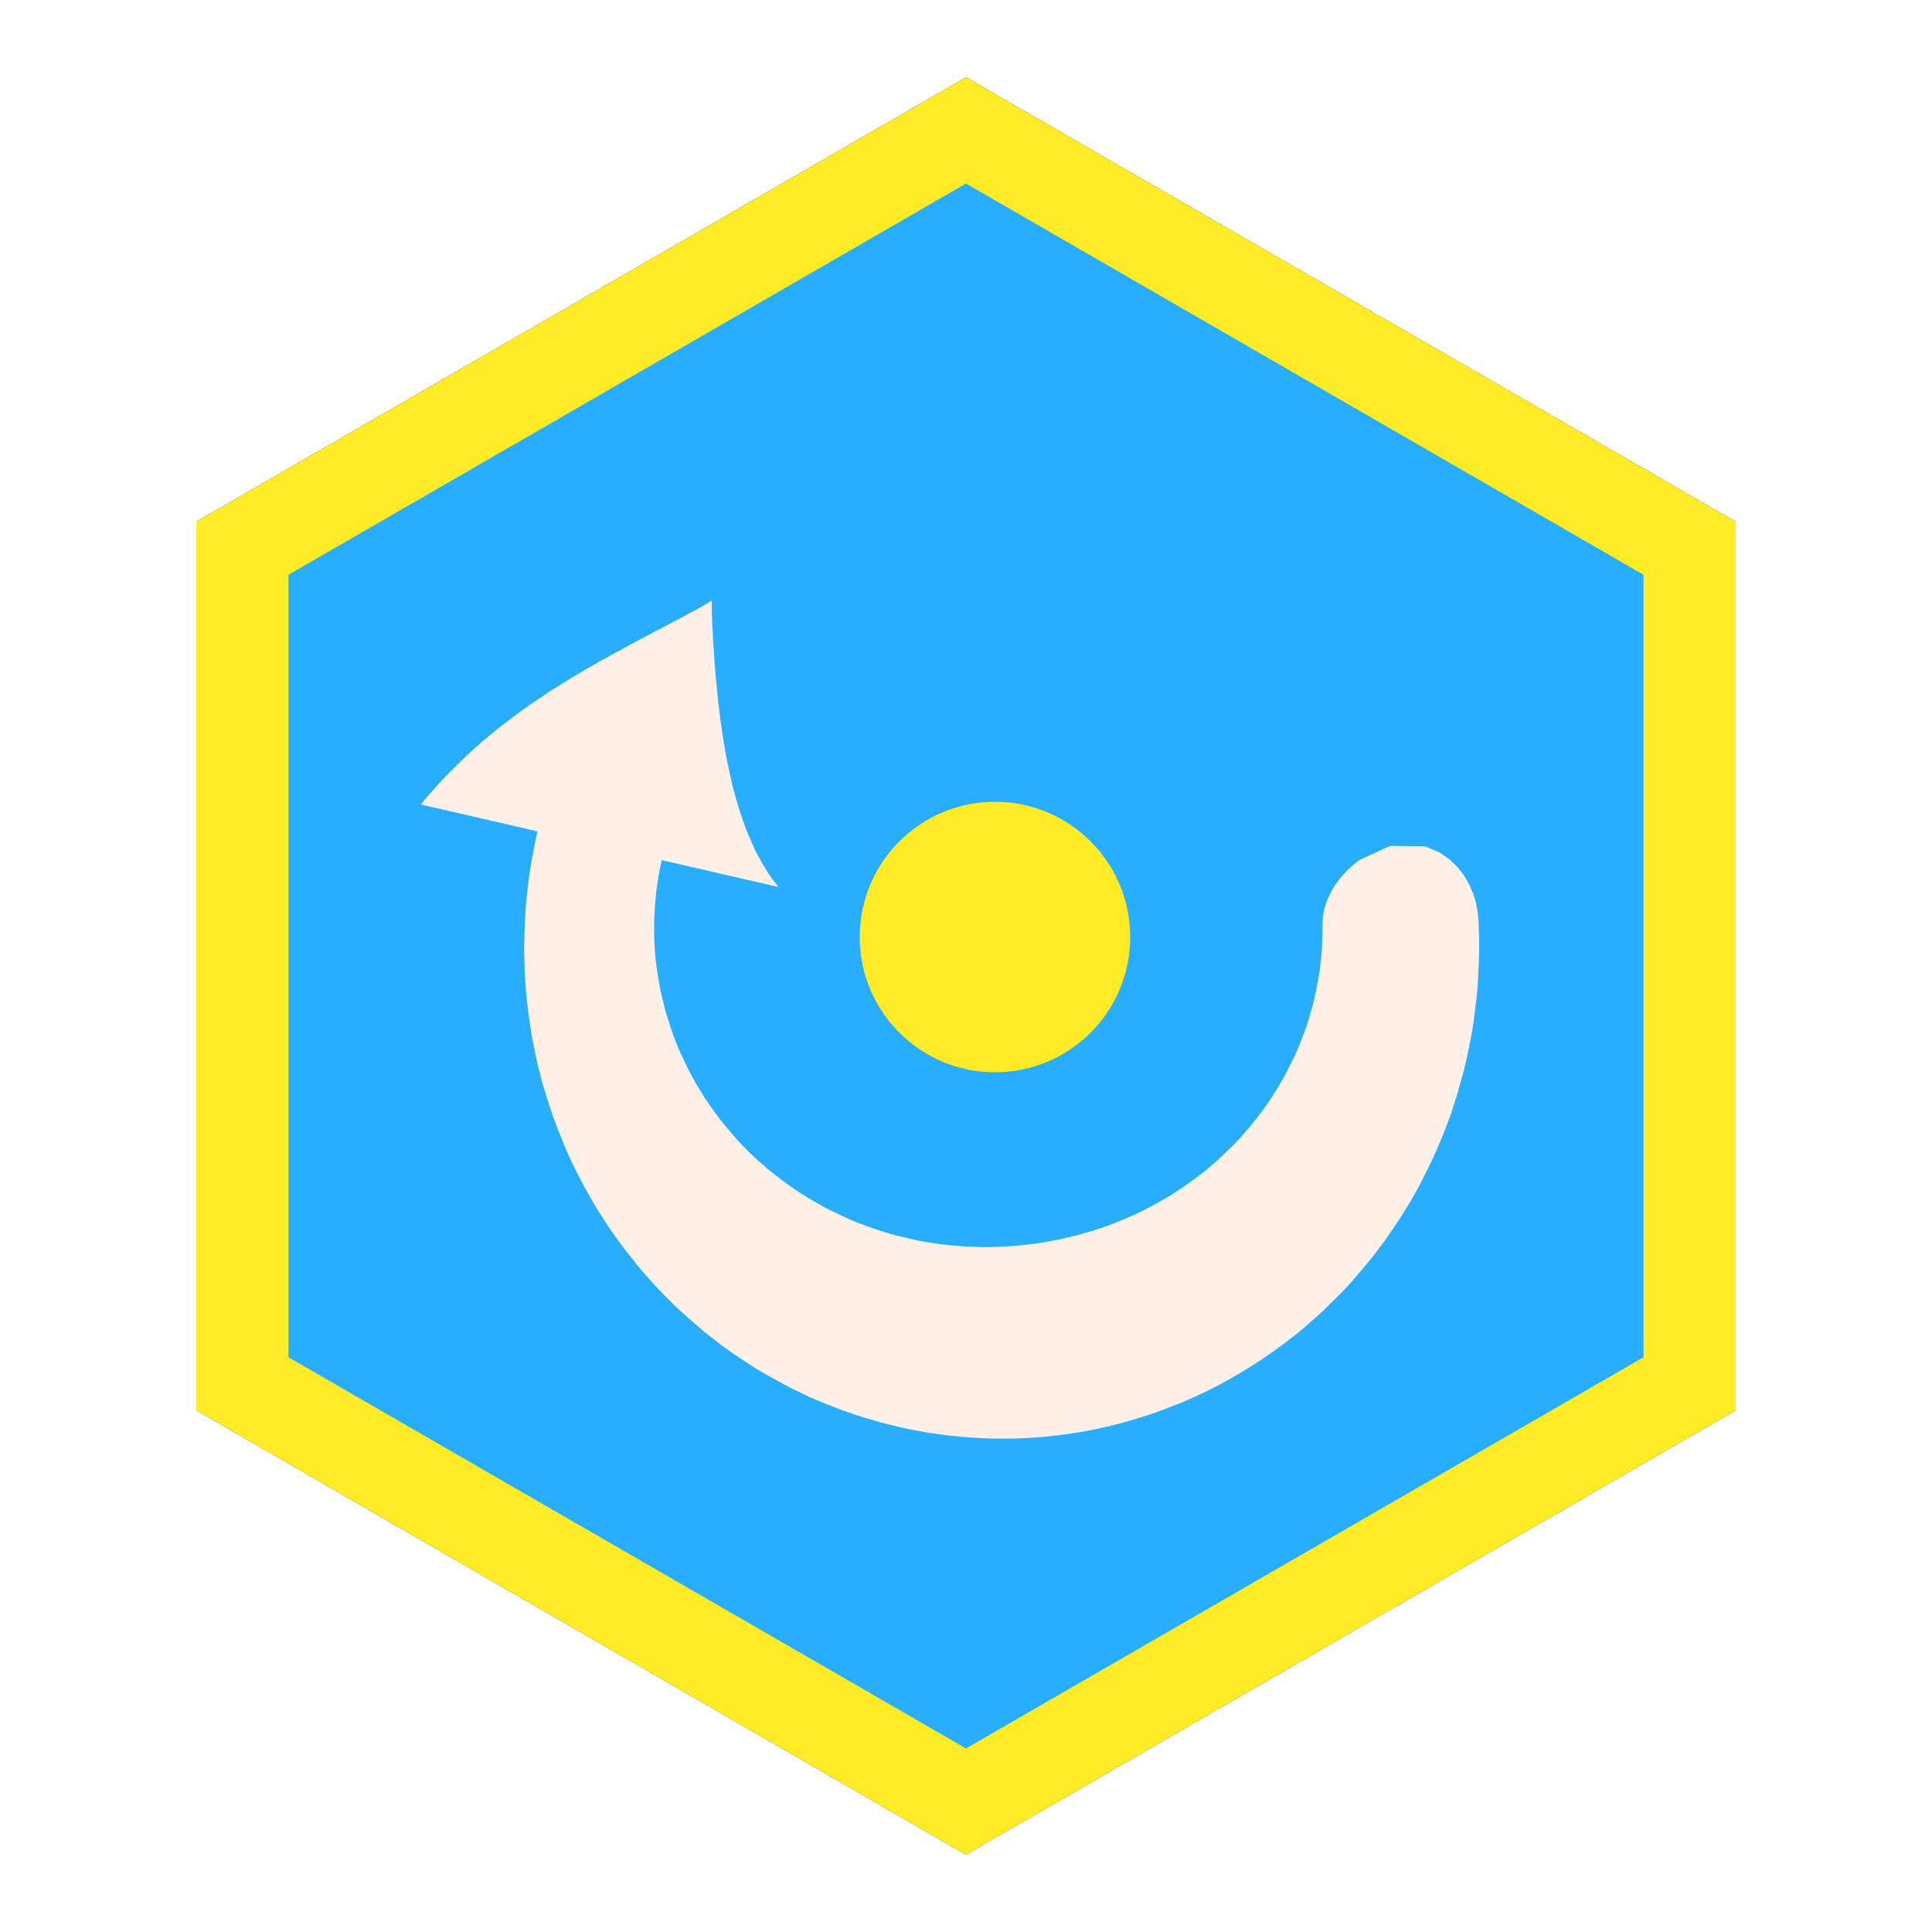
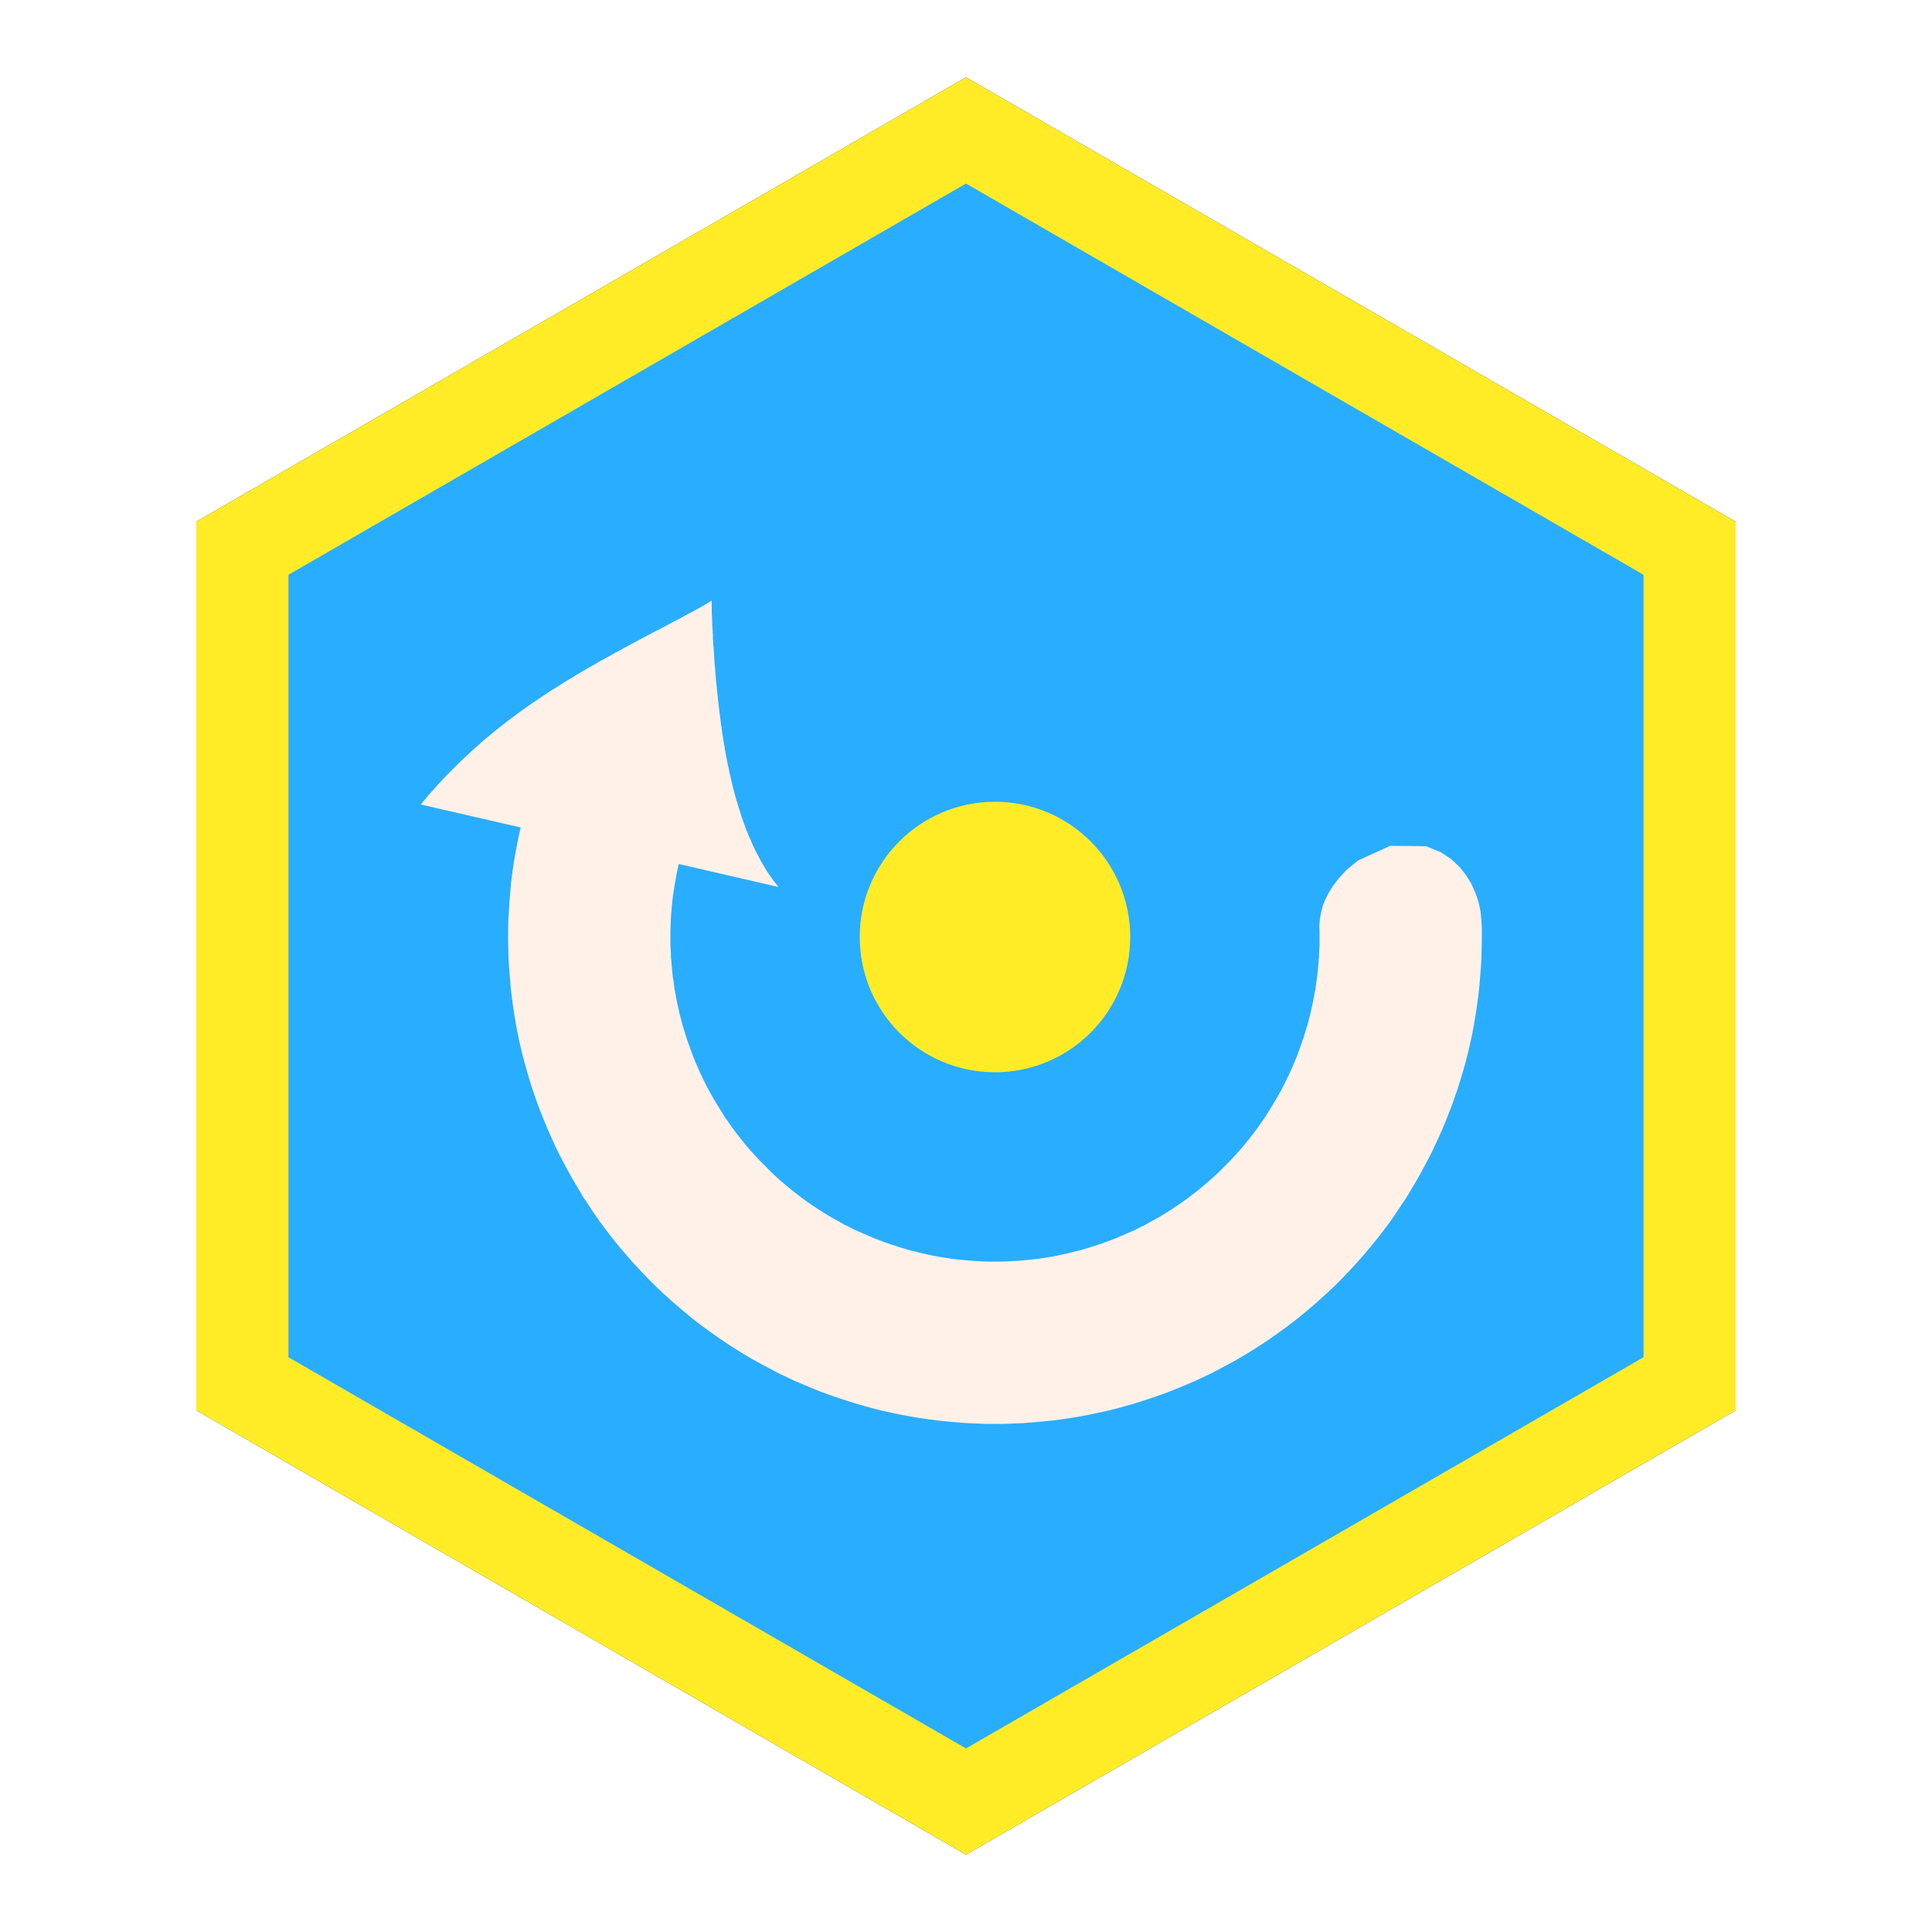
<svg xmlns="http://www.w3.org/2000/svg" viewBox="0 0 100 100">
  <polygon points="50,4 89.84,27 89.84,73 50,96 10.16,73 10.16,27" fill="#1D2B53" />
  <polygon points="50,4 89.84,27 89.84,73 50,96 10.16,73 10.16,27" fill="#FFEC27" />
  <polygon points="50,9.5 85.07,29.75 85.07,70.25 50,90.5 14.93,70.25 14.93,29.75" fill="#29ADFF" />
-   <path d="M71.96,43.78 L71.96,43.78 73.77,43.81 74.5,44.12 75.04,44.49 75.45,44.89 75.78,45.32 76.04,45.77 76.24,46.23 76.39,46.7 76.48,47.18 76.53,47.66 76.54,48.14 76.56,48.63 76.56,49.11 76.55,49.6 76.53,50.08 76.51,50.57 76.48,51.05 76.44,51.53 76.38,52.02 76.32,52.5 76.26,52.98 76.18,53.46 76.09,53.94 75.99,54.42 75.89,54.89 75.78,55.37 75.65,55.84 75.52,56.31 75.38,56.78 75.23,57.24 75.08,57.71 74.91,58.17 74.73,58.63 74.55,59.08 74.36,59.53 74.15,59.98 73.94,60.42 73.72,60.86 73.5,61.3 73.26,61.73 73.02,62.16 72.76,62.58 72.5,63 72.23,63.41 71.95,63.82 71.67,64.23 71.37,64.62 71.07,65.02 70.76,65.4 70.44,65.78 70.12,66.16 69.79,66.53 69.45,66.89 69.1,67.24 68.74,67.59 68.38,67.94 68.01,68.27 67.64,68.6 67.26,68.92 66.87,69.23 66.47,69.54 66.07,69.83 65.66,70.12 65.25,70.4 64.83,70.67 64.4,70.94 63.97,71.19 63.54,71.44 63.1,71.68 62.65,71.91 62.2,72.13 61.75,72.34 61.29,72.54 60.82,72.73 60.35,72.91 59.88,73.09 59.41,73.25 58.93,73.4 58.45,73.54 57.96,73.68 57.48,73.8 56.99,73.91 56.49,74.02 56,74.11 55.5,74.19 55.01,74.26 54.51,74.32 54.01,74.37 53.51,74.41 53.01,74.44 52.5,74.46 52,74.46 51.5,74.46 51,74.45 50.5,74.42 50,74.39 49.5,74.34 49,74.29 48.5,74.22 48.01,74.15 47.52,74.06 47.02,73.97 46.54,73.86 46.05,73.74 45.57,73.62 45.09,73.48 44.61,73.34 44.14,73.18 43.67,73.02 43.2,72.84 42.74,72.66 42.28,72.47 41.82,72.27 41.38,72.06 40.93,71.84 40.49,71.61 40.06,71.37 39.63,71.13 39.2,70.88 38.78,70.61 38.37,70.34 37.96,70.07 37.56,69.78 37.16,69.49 36.78,69.19 36.39,68.88 36.02,68.56 35.65,68.24 35.28,67.91 34.93,67.58 34.58,67.24 34.24,66.89 33.9,66.53 33.57,66.17 33.25,65.8 32.94,65.43 32.64,65.05 32.34,64.67 32.05,64.28 31.77,63.89 31.49,63.49 31.23,63.08 30.97,62.68 30.72,62.26 30.48,61.85 30.24,61.42 30.02,61 29.8,60.57 29.59,60.14 29.39,59.7 29.2,59.26 29.02,58.82 28.84,58.37 28.68,57.93 28.52,57.48 28.37,57.02 28.23,56.57 28.09,56.11 27.97,55.65 27.85,55.19 27.75,54.73 27.65,54.26 27.56,53.8 27.48,53.33 27.41,52.86 27.34,52.39 27.29,51.92 27.24,51.45 27.2,50.98 27.17,50.51 27.15,50.04 27.14,49.57 27.13,49.09 27.14,48.62 27.15,48.15 27.17,47.68 27.2,47.21 27.23,46.74 27.28,46.28 27.33,45.81 27.39,45.34 27.46,44.88 27.54,44.41 27.63,43.95 27.72,43.49 27.82,43.03 21.78,41.64 21.93,41.46 22.07,41.29 22.21,41.12 22.36,40.96 22.51,40.79 22.65,40.63 22.8,40.47 22.95,40.31 23.1,40.15 23.25,40 23.4,39.85 23.55,39.7 23.7,39.55 23.85,39.4 24,39.26 24.15,39.12 24.3,38.98 24.45,38.84 24.6,38.7 24.76,38.57 24.91,38.43 25.06,38.3 25.22,38.17 25.37,38.04 25.52,37.92 25.68,37.79 25.83,37.67 25.98,37.55 26.14,37.43 26.29,37.31 26.45,37.19 26.6,37.08 26.76,36.96 26.91,36.85 27.06,36.74 27.22,36.63 27.37,36.52 27.53,36.41 27.68,36.31 27.84,36.2 27.99,36.1 28.14,36 28.3,35.89 28.45,35.79 28.61,35.69 28.76,35.6 28.92,35.5 29.07,35.4 29.22,35.31 29.38,35.21 29.53,35.12 29.68,35.03 29.84,34.93 29.99,34.84 30.15,34.75 30.3,34.66 30.45,34.57 30.6,34.49 30.76,34.4 30.91,34.31 31.06,34.22 31.22,34.14 31.37,34.05 31.52,33.97 31.67,33.89 31.82,33.8 31.98,33.72 32.13,33.64 32.28,33.55 32.43,33.47 32.58,33.39 32.73,33.31 32.88,33.23 33.03,33.15 33.18,33.07 33.33,32.99 33.48,32.91 33.63,32.83 33.78,32.75 33.93,32.67 34.08,32.6 34.23,32.52 34.38,32.44 34.53,32.36 34.68,32.28 34.82,32.2 34.97,32.13 35.12,32.05 35.27,31.97 35.41,31.89 35.56,31.81 35.7,31.73 35.85,31.66 35.99,31.58 36.14,31.5 36.28,31.42 36.42,31.34 36.56,31.26 36.7,31.17 36.84,31.09 36.84,31.09 36.84,31.25 36.84,31.41 36.84,31.57 36.84,31.74 36.85,31.9 36.86,32.06 36.86,32.23 36.87,32.39 36.88,32.56 36.89,32.72 36.9,32.89 36.9,33.06 36.91,33.22 36.92,33.39 36.94,33.55 36.95,33.72 36.96,33.88 36.97,34.05 36.98,34.22 36.99,34.38 37.01,34.55 37.02,34.71 37.03,34.88 37.05,35.04 37.06,35.21 37.08,35.38 37.1,35.54 37.11,35.71 37.13,35.87 37.15,36.04 37.16,36.2 37.18,36.36 37.2,36.53 37.22,36.69 37.24,36.86 37.26,37.02 37.28,37.18 37.3,37.34 37.32,37.51 37.35,37.67 37.37,37.83 37.39,37.99 37.42,38.15 37.44,38.31 37.47,38.47 37.5,38.63 37.52,38.79 37.55,38.95 37.58,39.11 37.61,39.26 37.64,39.42 37.67,39.58 37.71,39.73 37.74,39.89 37.77,40.04 37.81,40.19 37.84,40.35 37.88,40.5 37.91,40.65 37.95,40.8 37.99,40.95 38.03,41.1 38.07,41.25 38.11,41.4 38.16,41.54 38.2,41.69 38.24,41.83 38.29,41.98 38.34,42.12 38.38,42.26 38.43,42.4 38.48,42.54 38.53,42.68 38.58,42.82 38.63,42.96 38.69,43.09 38.74,43.23 38.8,43.36 38.86,43.49 38.91,43.62 38.97,43.75 39.03,43.88 39.09,44 39.15,44.13 39.22,44.25 39.28,44.37 39.35,44.5 39.41,44.61 39.48,44.73 39.55,44.85 39.62,44.96 39.69,45.08 39.76,45.19 39.83,45.3 39.91,45.4 39.98,45.51 40.06,45.61 40.14,45.71 40.22,45.81 40.29,45.91 34.25,44.52 34.18,44.85 34.11,45.19 34.06,45.53 34.01,45.86 33.96,46.2 33.93,46.54 33.9,46.88 33.88,47.22 33.86,47.57 33.86,47.91 33.86,48.25 33.86,48.59 33.88,48.93 33.9,49.27 33.93,49.61 33.97,49.95 34.02,50.28 34.07,50.62 34.13,50.95 34.19,51.29 34.27,51.62 34.35,51.95 34.43,52.28 34.53,52.6 34.63,52.92 34.73,53.24 34.84,53.56 34.96,53.88 35.09,54.19 35.22,54.5 35.36,54.8 35.51,55.11 35.66,55.41 35.81,55.7 35.97,55.99 36.14,56.28 36.32,56.57 36.49,56.85 36.68,57.12 36.87,57.4 37.06,57.66 37.26,57.93 37.47,58.19 37.68,58.44 37.89,58.69 38.11,58.94 38.33,59.18 38.56,59.42 38.79,59.65 39.03,59.88 39.27,60.1 39.52,60.31 39.76,60.53 40.02,60.73 40.27,60.93 40.53,61.13 40.79,61.32 41.06,61.51 41.32,61.69 41.6,61.86 41.87,62.03 42.15,62.19 42.43,62.35 42.71,62.51 42.99,62.65 43.28,62.79 43.57,62.93 43.86,63.06 44.15,63.19 44.45,63.31 44.74,63.42 45.04,63.53 45.34,63.63 45.64,63.73 45.94,63.82 46.25,63.91 46.55,63.99 46.86,64.06 47.16,64.13 47.47,64.2 47.78,64.26 48.09,64.31 48.4,64.36 48.71,64.4 49.02,64.44 49.33,64.47 49.64,64.49 49.95,64.52 50.26,64.53 50.57,64.54 50.88,64.55 51.19,64.55 51.5,64.54 51.81,64.53 52.12,64.51 52.43,64.49 52.74,64.47 53.04,64.43 53.35,64.4 53.66,64.36 53.96,64.31 54.27,64.26 54.57,64.2 54.88,64.14 55.18,64.07 55.48,64 55.78,63.93 56.08,63.84 56.38,63.76 56.67,63.67 56.97,63.57 57.26,63.47 57.55,63.36 57.84,63.25 58.13,63.13 58.41,63.01 58.7,62.88 58.98,62.75 59.26,62.61 59.53,62.47 59.81,62.32 60.08,62.17 60.35,62.01 60.62,61.85 60.88,61.68 61.14,61.51 61.4,61.33 61.66,61.15 61.91,60.96 62.16,60.77 62.41,60.58 62.65,60.37 62.89,60.17 63.12,59.96 63.35,59.74 63.58,59.52 63.81,59.3 64.03,59.07 64.24,58.84 64.45,58.6 64.66,58.36 64.86,58.11 65.06,57.86 65.25,57.61 65.44,57.35 65.63,57.09 65.81,56.82 65.98,56.55 66.15,56.28 66.31,56 66.47,55.72 66.62,55.44 66.77,55.15 66.91,54.86 67.05,54.57 67.18,54.28 67.3,53.98 67.42,53.68 67.53,53.37 67.64,53.07 67.74,52.76 67.83,52.44 67.92,52.13 68,51.82 68.07,51.5 68.14,51.18 68.2,50.86 68.26,50.54 68.31,50.22 68.35,49.89 68.38,49.57 68.41,49.24 68.43,48.91 68.44,48.59 68.45,48.26 68.45,47.93 68.46,47.6 68.5,47.27 68.58,46.93 68.7,46.58 68.86,46.23 69.08,45.85 69.37,45.45 69.76,45.02 70.33,44.53 71.96,43.78 Z" fill="#FFF1E8" />
+   <path d="M71.96,43.78 L71.96,43.78 73.81,43.8 74.57,44.11 75.12,44.47 75.55,44.88 75.89,45.31 76.16,45.75 76.37,46.22 76.53,46.69 76.63,47.17 76.68,47.65 76.7,48.14 76.7,48.63 76.69,49.11 76.68,49.6 76.65,50.09 76.61,50.57 76.57,51.06 76.52,51.54 76.45,52.03 76.38,52.51 76.3,52.99 76.21,53.47 76.11,53.94 76,54.42 75.88,54.89 75.75,55.36 75.61,55.83 75.47,56.29 75.31,56.75 75.15,57.21 74.97,57.67 74.79,58.12 74.6,58.57 74.4,59.01 74.2,59.45 73.98,59.89 73.75,60.32 73.52,60.75 73.28,61.17 73.03,61.59 72.78,62.01 72.51,62.41 72.24,62.82 71.96,63.22 71.67,63.61 71.37,64 71.07,64.38 70.76,64.75 70.44,65.12 70.12,65.48 69.78,65.84 69.45,66.19 69.1,66.54 68.75,66.87 68.39,67.2 68.03,67.52 67.65,67.84 67.28,68.15 66.9,68.45 66.51,68.74 66.11,69.03 65.71,69.31 65.31,69.58 64.9,69.84 64.48,70.1 64.06,70.35 63.64,70.58 63.21,70.81 62.78,71.04 62.34,71.25 61.9,71.46 61.45,71.65 61,71.84 60.55,72.02 60.09,72.19 59.63,72.35 59.17,72.5 58.7,72.65 58.24,72.78 57.77,72.91 57.29,73.03 56.82,73.13 56.34,73.23 55.86,73.32 55.38,73.4 54.9,73.47 54.42,73.53 53.93,73.58 53.45,73.62 52.96,73.66 52.47,73.68 51.99,73.7 51.5,73.7 51.01,73.7 50.53,73.68 50.04,73.66 49.55,73.62 49.07,73.58 48.58,73.53 48.1,73.47 47.62,73.4 47.14,73.32 46.66,73.23 46.18,73.13 45.71,73.03 45.23,72.91 44.76,72.78 44.3,72.65 43.83,72.5 43.37,72.35 42.91,72.19 42.45,72.02 42,71.84 41.55,71.65 41.1,71.46 40.66,71.25 40.22,71.04 39.79,70.81 39.36,70.58 38.94,70.35 38.52,70.1 38.1,69.84 37.69,69.58 37.29,69.31 36.89,69.03 36.49,68.74 36.1,68.45 35.72,68.15 35.35,67.84 34.97,67.52 34.61,67.2 34.25,66.87 33.9,66.54 33.55,66.19 33.22,65.84 32.88,65.48 32.56,65.12 32.24,64.75 31.93,64.38 31.63,64 31.33,63.61 31.04,63.22 30.76,62.82 30.49,62.41 30.22,62.01 29.97,61.59 29.72,61.17 29.48,60.75 29.25,60.32 29.02,59.89 28.8,59.45 28.6,59.01 28.4,58.57 28.21,58.12 28.03,57.67 27.85,57.21 27.69,56.75 27.53,56.29 27.39,55.83 27.25,55.36 27.12,54.89 27,54.42 26.89,53.94 26.79,53.47 26.7,52.99 26.62,52.51 26.55,52.03 26.48,51.54 26.43,51.06 26.39,50.57 26.35,50.09 26.32,49.6 26.31,49.11 26.3,48.63 26.3,48.14 26.31,47.65 26.34,47.17 26.37,46.68 26.41,46.2 26.45,45.71 26.51,45.23 26.58,44.74 26.66,44.26 26.75,43.78 26.84,43.31 26.95,42.83 21.78,41.64 21.93,41.46 22.07,41.29 22.21,41.12 22.36,40.96 22.51,40.79 22.65,40.63 22.8,40.47 22.95,40.31 23.1,40.15 23.25,40 23.4,39.85 23.55,39.7 23.7,39.55 23.85,39.4 24,39.26 24.15,39.12 24.3,38.98 24.45,38.84 24.6,38.7 24.76,38.57 24.91,38.43 25.06,38.3 25.22,38.17 25.37,38.04 25.52,37.92 25.68,37.79 25.83,37.67 25.98,37.55 26.14,37.43 26.29,37.31 26.45,37.19 26.6,37.08 26.76,36.96 26.91,36.85 27.06,36.74 27.22,36.63 27.37,36.52 27.53,36.41 27.68,36.31 27.84,36.2 27.99,36.1 28.14,36 28.3,35.89 28.45,35.79 28.61,35.69 28.76,35.6 28.92,35.5 29.07,35.4 29.22,35.31 29.38,35.21 29.53,35.12 29.68,35.03 29.84,34.93 29.99,34.84 30.15,34.75 30.3,34.66 30.45,34.57 30.6,34.49 30.76,34.4 30.91,34.31 31.06,34.22 31.22,34.14 31.37,34.05 31.52,33.97 31.67,33.89 31.82,33.8 31.98,33.72 32.13,33.64 32.28,33.55 32.43,33.47 32.58,33.39 32.73,33.31 32.88,33.23 33.03,33.15 33.18,33.07 33.33,32.99 33.48,32.91 33.63,32.83 33.78,32.75 33.93,32.67 34.08,32.6 34.23,32.52 34.38,32.44 34.53,32.36 34.68,32.28 34.82,32.2 34.97,32.13 35.12,32.05 35.27,31.97 35.41,31.89 35.56,31.81 35.7,31.73 35.85,31.66 35.99,31.58 36.14,31.5 36.28,31.42 36.42,31.34 36.56,31.26 36.7,31.17 36.84,31.09 36.84,31.09 36.84,31.25 36.84,31.41 36.84,31.57 36.84,31.74 36.85,31.9 36.86,32.06 36.86,32.23 36.87,32.39 36.88,32.56 36.89,32.72 36.9,32.89 36.9,33.06 36.91,33.22 36.92,33.39 36.94,33.55 36.95,33.72 36.96,33.88 36.97,34.05 36.98,34.22 36.99,34.38 37.01,34.55 37.02,34.71 37.03,34.88 37.05,35.04 37.06,35.21 37.08,35.38 37.1,35.54 37.11,35.71 37.13,35.87 37.15,36.04 37.16,36.2 37.18,36.36 37.2,36.53 37.22,36.69 37.24,36.86 37.26,37.02 37.28,37.18 37.3,37.34 37.32,37.51 37.35,37.67 37.37,37.83 37.39,37.99 37.42,38.15 37.44,38.31 37.47,38.47 37.5,38.63 37.52,38.79 37.55,38.95 37.58,39.11 37.61,39.26 37.64,39.42 37.67,39.58 37.71,39.73 37.74,39.89 37.77,40.04 37.81,40.19 37.84,40.35 37.88,40.5 37.91,40.65 37.95,40.8 37.99,40.95 38.03,41.1 38.07,41.25 38.11,41.4 38.16,41.54 38.2,41.69 38.24,41.83 38.29,41.98 38.34,42.12 38.38,42.26 38.43,42.4 38.48,42.54 38.53,42.68 38.58,42.82 38.63,42.96 38.69,43.09 38.74,43.23 38.8,43.36 38.86,43.49 38.91,43.62 38.97,43.75 39.03,43.88 39.09,44 39.15,44.13 39.22,44.25 39.28,44.37 39.35,44.5 39.41,44.61 39.48,44.73 39.55,44.85 39.62,44.96 39.69,45.08 39.76,45.19 39.83,45.3 39.91,45.4 39.98,45.51 40.06,45.61 40.14,45.71 40.22,45.81 40.29,45.91 35.13,44.72 35.06,45.04 35,45.36 34.94,45.68 34.89,46 34.84,46.32 34.8,46.64 34.77,46.96 34.74,47.29 34.72,47.61 34.71,47.94 34.7,48.26 34.7,48.59 34.7,48.91 34.72,49.23 34.73,49.56 34.76,49.88 34.79,50.21 34.82,50.53 34.87,50.85 34.91,51.17 34.97,51.49 35.03,51.81 35.1,52.13 35.17,52.44 35.25,52.76 35.33,53.07 35.43,53.38 35.52,53.69 35.63,54 35.74,54.31 35.85,54.61 35.97,54.91 36.1,55.21 36.23,55.51 36.37,55.8 36.51,56.09 36.66,56.38 36.82,56.67 36.98,56.95 37.15,57.23 37.32,57.5 37.49,57.78 37.68,58.05 37.86,58.31 38.05,58.57 38.25,58.83 38.45,59.08 38.66,59.34 38.87,59.58 39.09,59.82 39.31,60.06 39.54,60.29 39.77,60.52 40,60.75 40.24,60.97 40.48,61.18 40.73,61.39 40.98,61.6 41.24,61.8 41.5,62 41.76,62.19 42.02,62.37 42.29,62.55 42.57,62.73 42.84,62.9 43.12,63.06 43.41,63.22 43.69,63.38 43.98,63.52 44.27,63.67 44.57,63.8 44.87,63.93 45.17,64.06 45.47,64.18 45.77,64.29 46.08,64.4 46.39,64.5 46.7,64.6 47.01,64.69 47.32,64.77 47.64,64.85 47.95,64.92 48.27,64.99 48.59,65.05 48.91,65.1 49.23,65.15 49.56,65.19 49.88,65.22 50.2,65.25 50.53,65.27 50.85,65.29 51.18,65.3 51.5,65.3 51.82,65.3 52.15,65.29 52.47,65.27 52.8,65.25 53.12,65.22 53.44,65.19 53.77,65.15 54.09,65.1 54.41,65.05 54.73,64.99 55.05,64.92 55.36,64.85 55.68,64.77 55.99,64.69 56.3,64.6 56.61,64.5 56.92,64.4 57.23,64.29 57.53,64.18 57.83,64.06 58.13,63.93 58.43,63.8 58.73,63.67 59.02,63.52 59.31,63.38 59.59,63.22 59.88,63.06 60.16,62.9 60.43,62.73 60.71,62.55 60.98,62.37 61.24,62.19 61.5,62 61.76,61.8 62.02,61.6 62.27,61.39 62.52,61.18 62.76,60.97 63,60.75 63.23,60.52 63.46,60.29 63.69,60.06 63.91,59.82 64.13,59.58 64.34,59.34 64.55,59.08 64.75,58.83 64.95,58.57 65.14,58.31 65.32,58.05 65.51,57.78 65.68,57.5 65.85,57.23 66.02,56.95 66.18,56.67 66.34,56.38 66.49,56.09 66.63,55.8 66.77,55.51 66.9,55.21 67.03,54.91 67.15,54.61 67.26,54.31 67.37,54 67.48,53.69 67.57,53.38 67.67,53.07 67.75,52.76 67.83,52.44 67.9,52.13 67.97,51.81 68.03,51.49 68.09,51.17 68.13,50.85 68.18,50.53 68.21,50.21 68.24,49.88 68.27,49.56 68.28,49.23 68.3,48.91 68.3,48.59 68.3,48.26 68.29,47.94 68.31,47.61 68.37,47.28 68.45,46.94 68.58,46.6 68.76,46.24 68.99,45.86 69.29,45.47 69.69,45.03 70.29,44.54 71.96,43.78 Z" fill="#FFF1E8" />
  <circle cx="51.5" cy="48.5" r="7" fill="#FFEC27" />
</svg>
